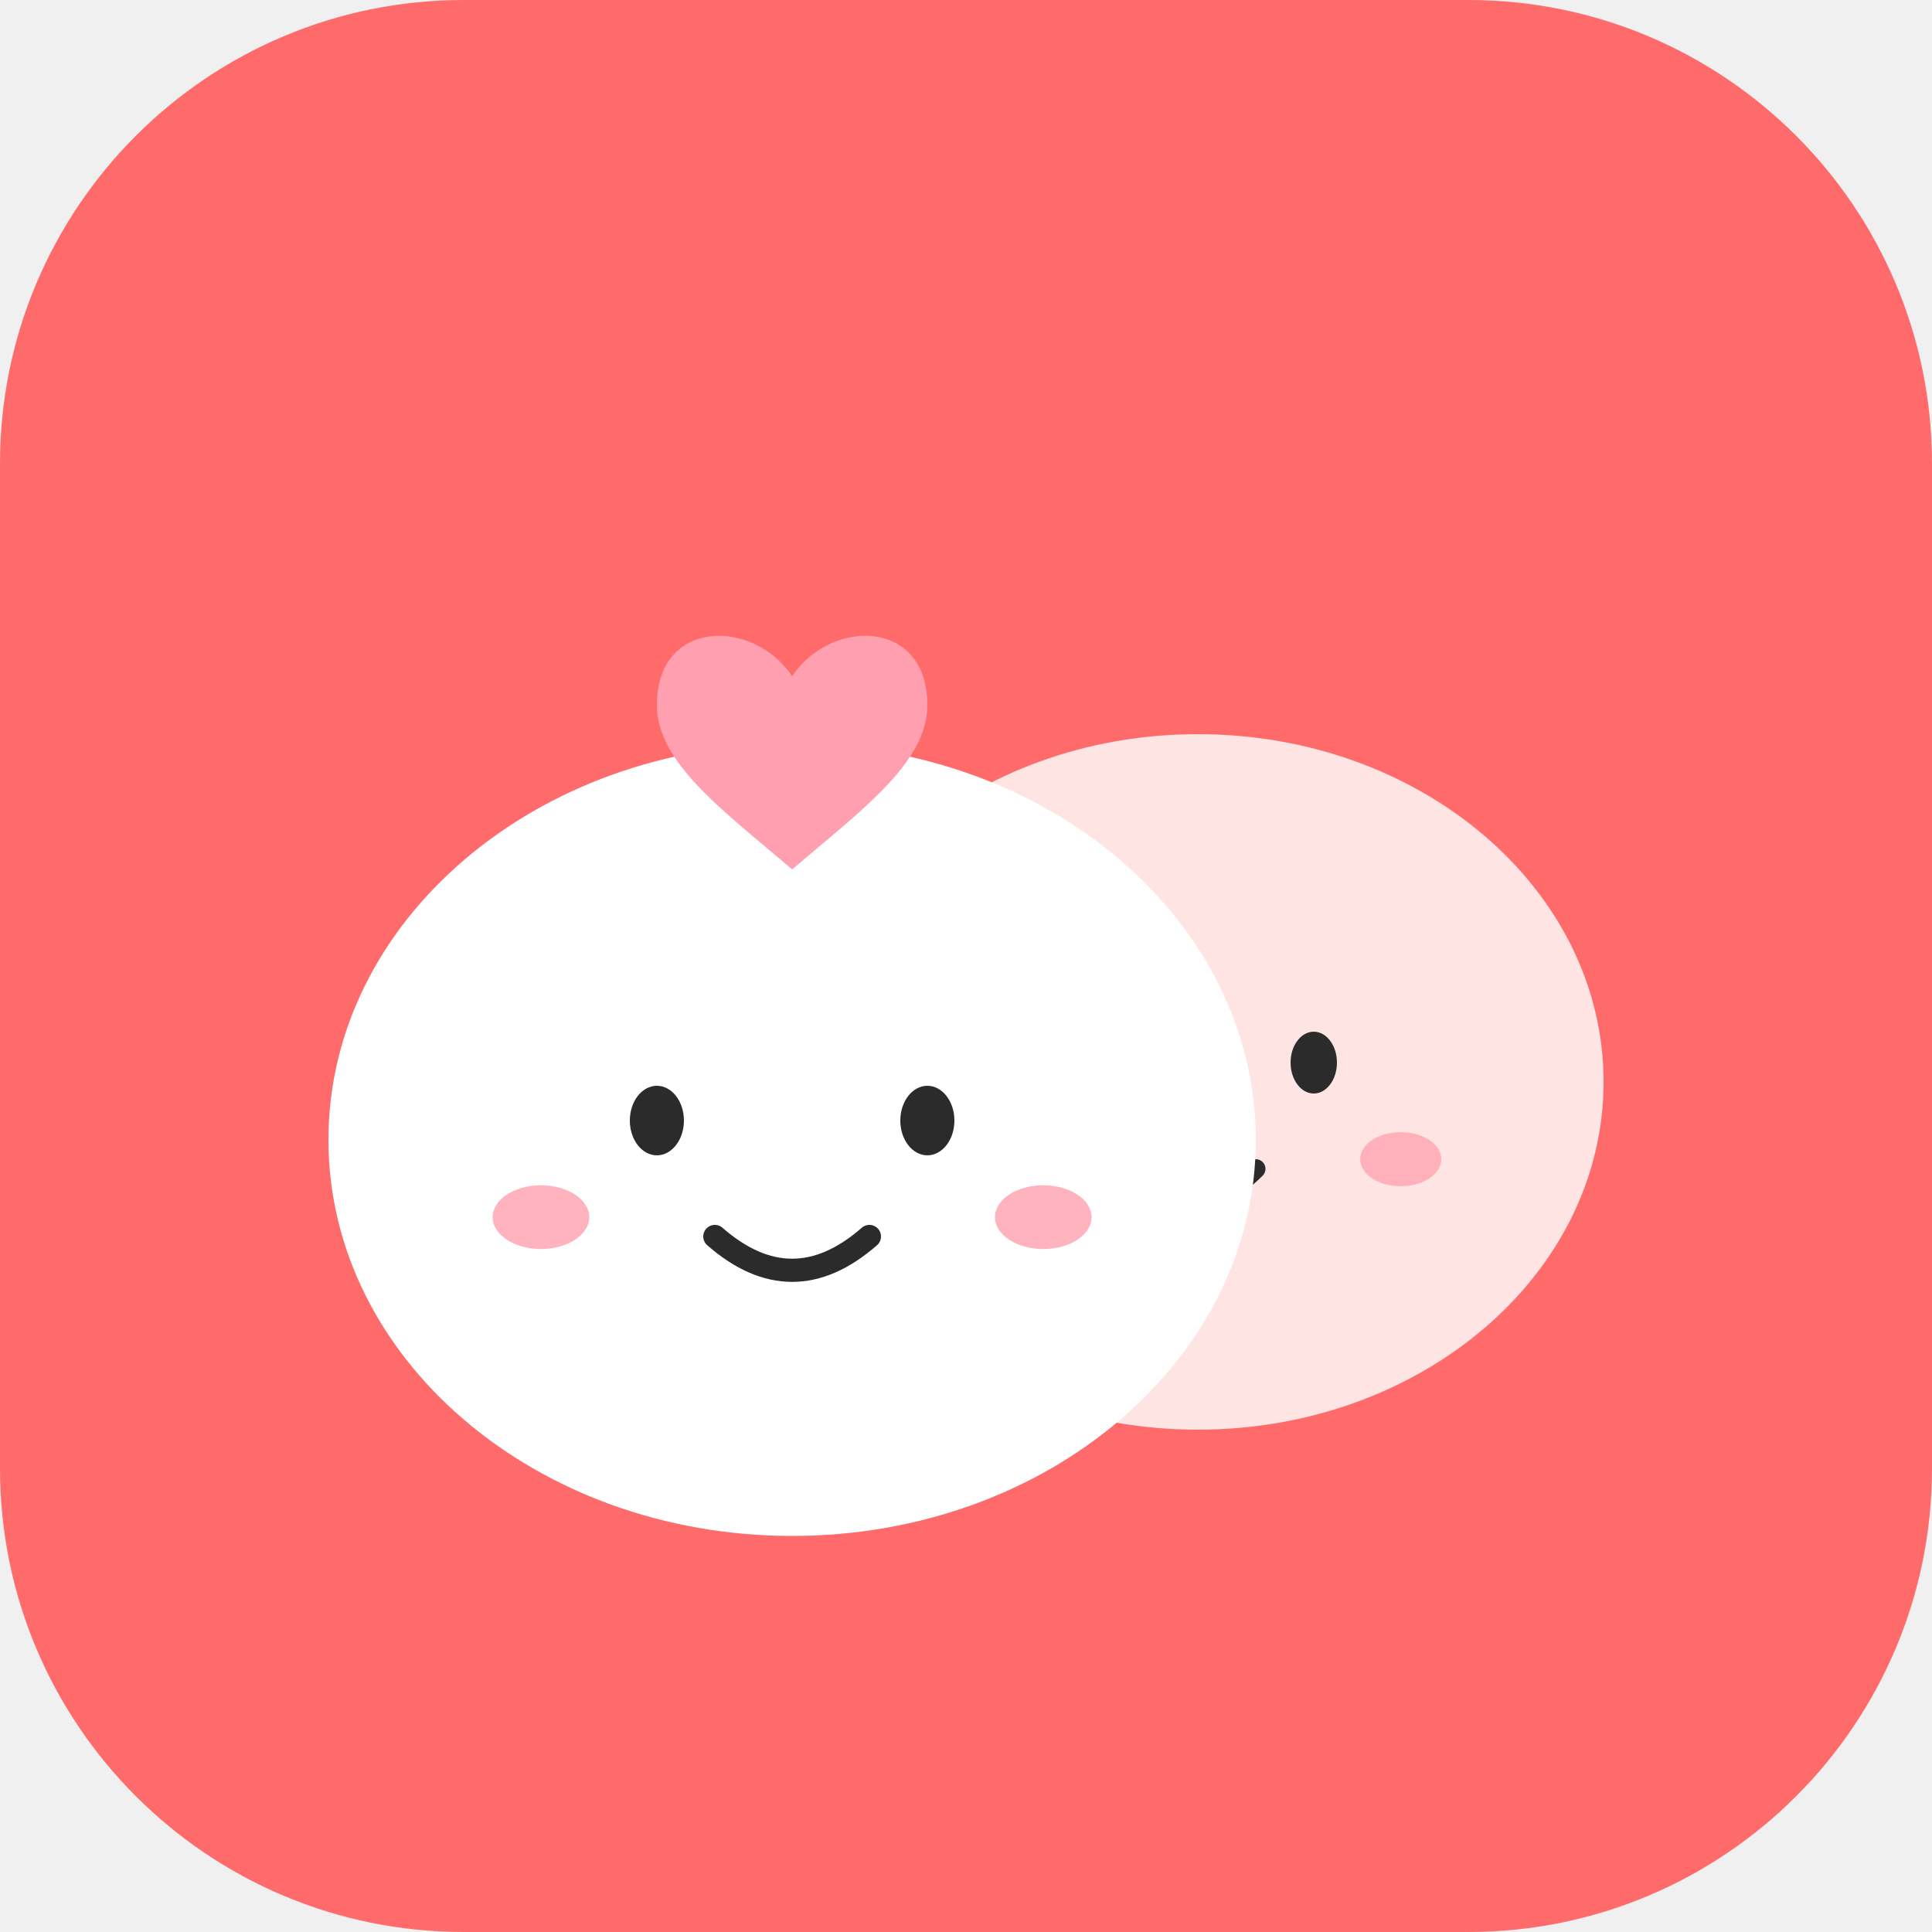
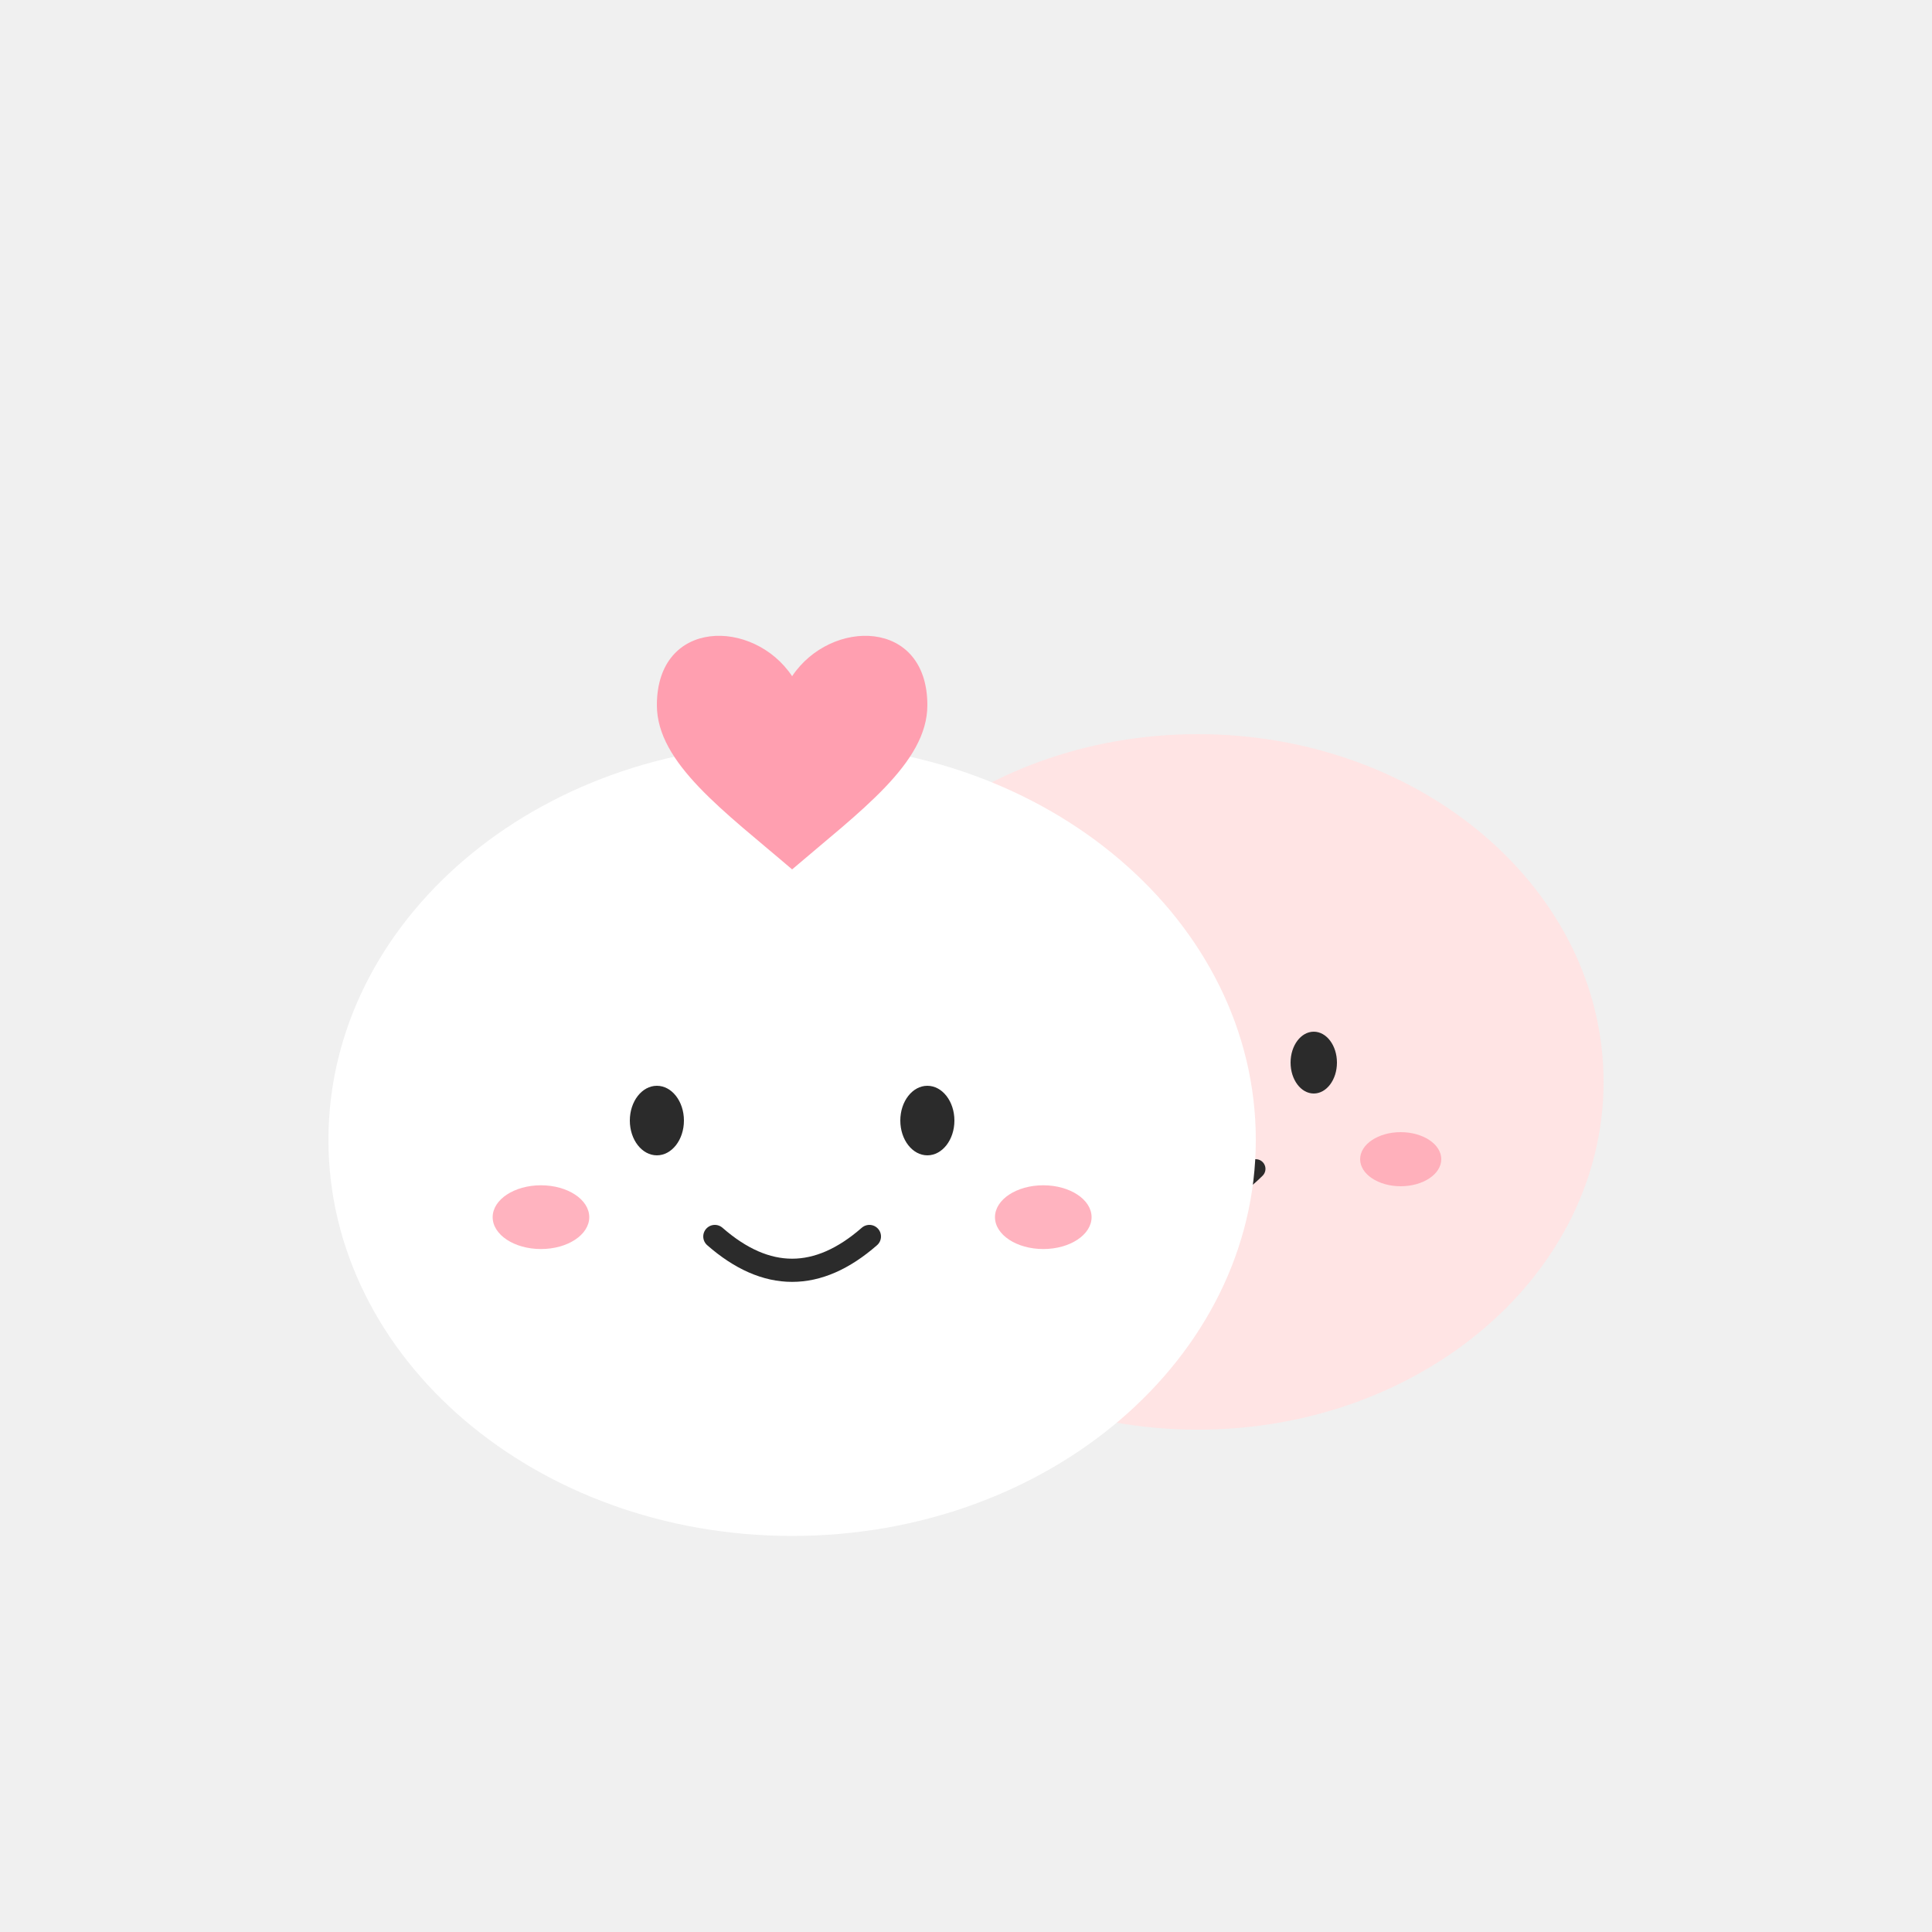
<svg xmlns="http://www.w3.org/2000/svg" width="200" height="200" viewBox="0 0 200 200" fill="none">
-   <rect width="200" height="200" rx="48" fill="#FF6B6B" />
  <g>
    <ellipse cx="124" cy="112" rx="42" ry="36" fill="#FFE4E4" />
    <ellipse cx="112" cy="110" rx="2.4" ry="3.2" fill="#2B2B2B" />
    <ellipse cx="136" cy="110" rx="2.4" ry="3.2" fill="#2B2B2B" />
    <path d="M118 121 Q124 127 130 121" stroke="#2B2B2B" stroke-width="2" stroke-linecap="round" fill="none" />
    <ellipse cx="103" cy="120" rx="4.2" ry="2.8" fill="#FF9AAA" opacity="0.7" />
    <ellipse cx="145" cy="120" rx="4.2" ry="2.8" fill="#FF9AAA" opacity="0.7" />
  </g>
  <g>
    <ellipse cx="82" cy="118" rx="48" ry="41" fill="#FFFFFF" />
    <path d="M82 70 C78 64 68 64 68 73 C68 79 75 84 82 90 C89 84 96 79 96 73 C96 64 86 64 82 70 Z" fill="#FF9FB0" />
    <ellipse cx="68" cy="116" rx="2.8" ry="3.6" fill="#2B2B2B" />
    <ellipse cx="96" cy="116" rx="2.8" ry="3.6" fill="#2B2B2B" />
    <path d="M74 128 Q82 135 90 128" stroke="#2B2B2B" stroke-width="2.4" stroke-linecap="round" fill="none" />
    <ellipse cx="56" cy="126" rx="5" ry="3.3" fill="#FF9AAA" opacity="0.75" />
    <ellipse cx="108" cy="126" rx="5" ry="3.3" fill="#FF9AAA" opacity="0.75" />
  </g>
</svg>
